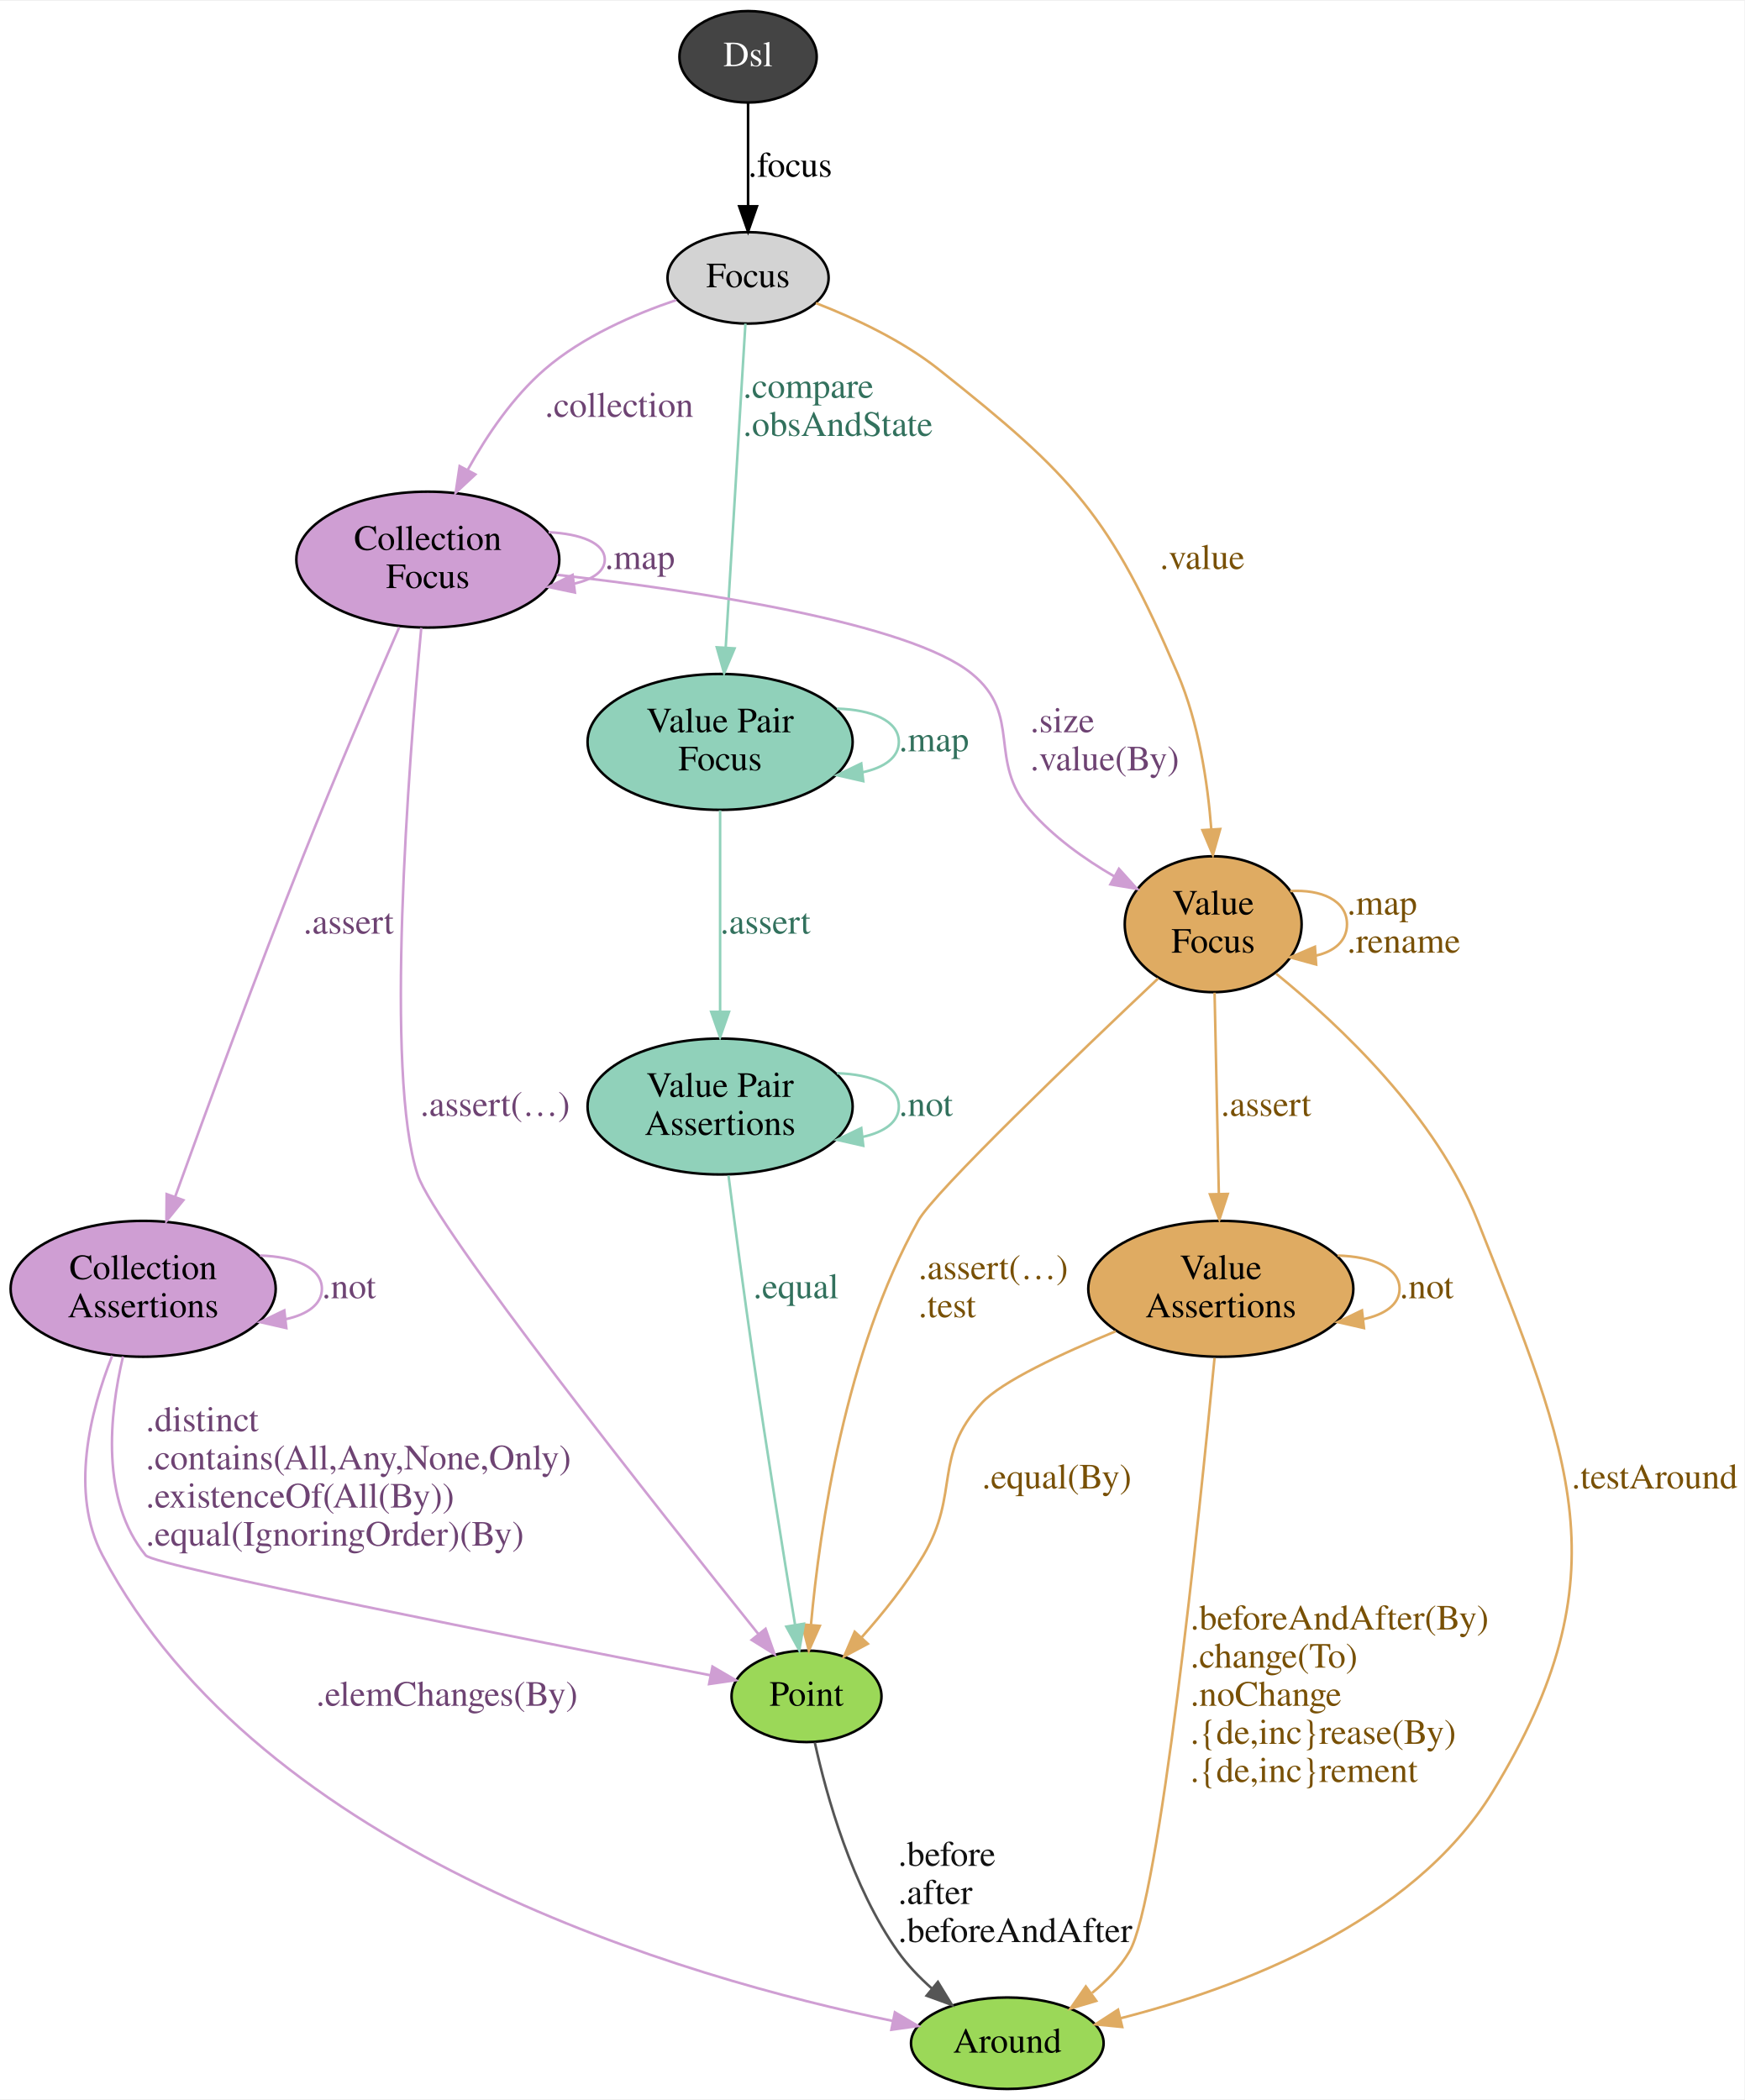
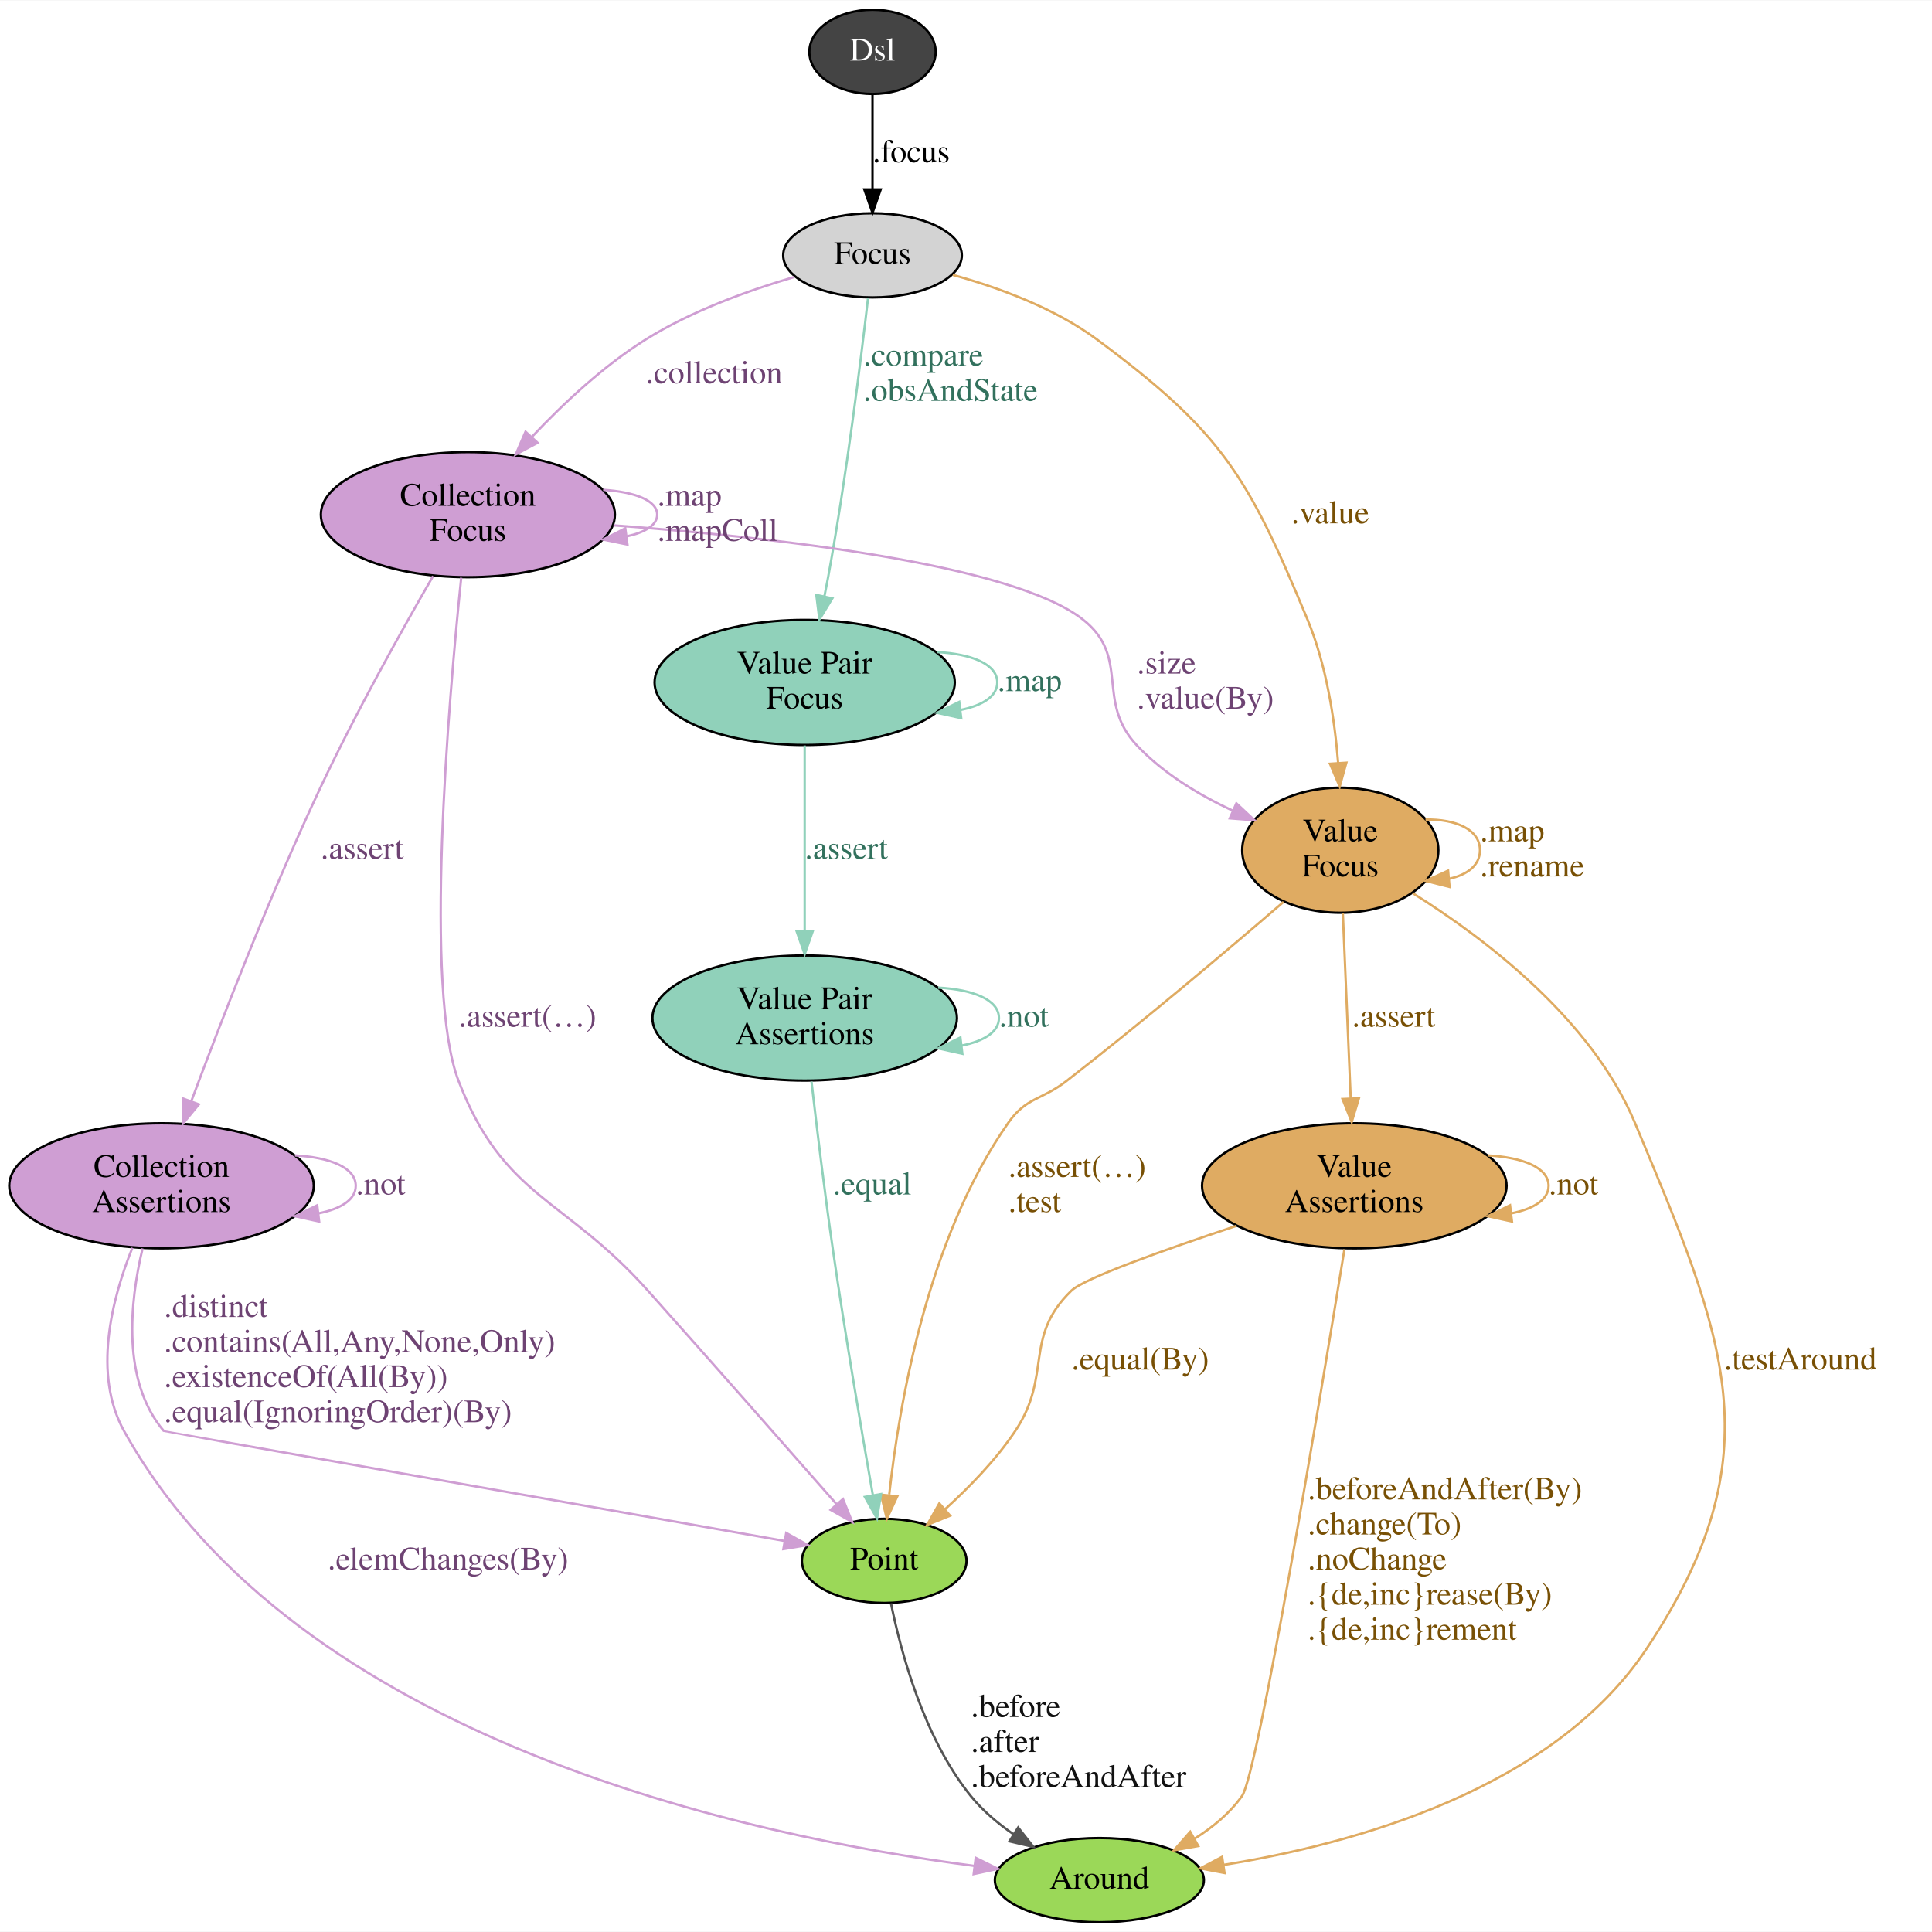
- <svg xmlns="http://www.w3.org/2000/svg" width="686pt" height="826pt" viewBox="0.00 0.00 686.33 825.70">
+ <svg xmlns="http://www.w3.org/2000/svg" width="826pt" height="826pt" viewBox="0.00 0.00 826.05 825.70">
  <g id="graph0" class="graph" transform="scale(1 1) rotate(0) translate(4 821.701)">
-     <polygon fill="white" stroke="none" points="-4,4 -4,-821.701 682.326,-821.701 682.326,4 -4,4" />
+     <polygon fill="white" stroke="none" points="-4,4 -4,-821.701 822.054,-821.701 822.054,4 -4,4" />
    <g id="node1" class="node">
-       <ellipse fill="#444444" stroke="black" cx="290.326" cy="-799.701" rx="27" ry="18" />
-       <text text-anchor="middle" x="290.326" y="-796.001" font-family="Times,serif" font-size="14.00" fill="white">Dsl</text>
+       <ellipse fill="#444444" stroke="black" cx="369.054" cy="-799.701" rx="27" ry="18" />
+       <text text-anchor="middle" x="369.054" y="-796.001" font-family="Times,serif" font-size="14.00" fill="white">Dsl</text>
    </g>
    <g id="node4" class="node">
-       <ellipse fill="lightgrey" stroke="black" cx="290.326" cy="-712.701" rx="31.695" ry="18" />
-       <text text-anchor="middle" x="290.326" y="-709.001" font-family="Times,serif" font-size="14.00">Focus</text>
+       <ellipse fill="lightgrey" stroke="black" cx="369.054" cy="-712.701" rx="38.194" ry="18" />
+       <text text-anchor="middle" x="369.054" y="-709.001" font-family="Times,serif" font-size="14.00">Focus</text>
    </g>
    <g id="edge2" class="edge">
-       <path fill="none" stroke="black" d="M290.326,-781.5C290.326,-769.863 290.326,-754.248 290.326,-740.937" />
-       <polygon fill="black" stroke="black" points="293.826,-740.876 290.326,-730.876 286.826,-740.876 293.826,-740.876" />
-       <text text-anchor="start" x="290.326" y="-752.501" font-family="Times,serif" font-size="14.00">.focus</text>
+       <path fill="none" stroke="black" d="M369.054,-781.5C369.054,-769.863 369.054,-754.248 369.054,-740.937" />
+       <polygon fill="black" stroke="black" points="372.554,-740.876 369.054,-730.876 365.554,-740.876 372.554,-740.876" />
+       <text text-anchor="start" x="369.054" y="-752.501" font-family="Times,serif" font-size="14.00">.focus</text>
    </g>
    <g id="node2" class="node">
-       <ellipse fill="#9bd858" stroke="black" cx="313.326" cy="-154.5" rx="29.497" ry="18" />
-       <text text-anchor="middle" x="313.326" y="-150.8" font-family="Times,serif" font-size="14.00">Point</text>
+       <ellipse fill="#9bd858" stroke="black" cx="374.054" cy="-154.5" rx="35.194" ry="18" />
+       <text text-anchor="middle" x="374.054" y="-150.8" font-family="Times,serif" font-size="14.00">Point</text>
    </g>
    <g id="node3" class="node">
-       <ellipse fill="#9bd858" stroke="black" cx="392.326" cy="-18" rx="37.894" ry="18" />
-       <text text-anchor="middle" x="392.326" y="-14.3" font-family="Times,serif" font-size="14.00">Around</text>
+       <ellipse fill="#9bd858" stroke="black" cx="466.054" cy="-18" rx="44.693" ry="18" />
+       <text text-anchor="middle" x="466.054" y="-14.3" font-family="Times,serif" font-size="14.00">Around</text>
    </g>
    <g id="edge1" class="edge">
-       <path fill="none" stroke="#555555" d="M316.582,-136.348C321.187,-115.405 331.141,-79.614 349.326,-54 353.056,-48.746 357.775,-43.847 362.711,-39.476" />
-       <polygon fill="#555555" stroke="#555555" points="365.017,-42.112 370.536,-33.068 360.582,-36.696 365.017,-42.112" />
-       <text text-anchor="start" x="349.326" y="-87.8" font-family="Times,serif" font-size="14.00" fill="#111111">.before</text>
-       <text text-anchor="start" x="349.326" y="-72.8" font-family="Times,serif" font-size="14.00" fill="#111111">.after</text>
-       <text text-anchor="start" x="349.326" y="-57.8" font-family="Times,serif" font-size="14.00" fill="#111111">.beforeAndAfter</text>
+       <path fill="none" stroke="#555555" d="M376.952,-136.353C381.27,-115.091 391.12,-78.648 411.054,-54 416.108,-47.75 422.591,-42.275 429.32,-37.625" />
+       <polygon fill="#555555" stroke="#555555" points="431.325,-40.498 437.887,-32.18 427.57,-34.59 431.325,-40.498" />
+       <text text-anchor="start" x="411.054" y="-87.8" font-family="Times,serif" font-size="14.00" fill="#111111">.before</text>
+       <text text-anchor="start" x="411.054" y="-72.8" font-family="Times,serif" font-size="14.00" fill="#111111">.after</text>
+       <text text-anchor="start" x="411.054" y="-57.8" font-family="Times,serif" font-size="14.00" fill="#111111">.beforeAndAfter</text>
    </g>
    <g id="node5" class="node">
-       <ellipse fill="#dfab62" stroke="black" cx="473.326" cy="-458.35" rx="34.797" ry="26.741" />
-       <text text-anchor="middle" x="473.326" y="-462.15" font-family="Times,serif" font-size="14.00">Value</text>
-       <text text-anchor="middle" x="473.326" y="-447.15" font-family="Times,serif" font-size="14.00">Focus</text>
+       <ellipse fill="#dfab62" stroke="black" cx="569.054" cy="-458.35" rx="41.94" ry="26.741" />
+       <text text-anchor="middle" x="569.054" y="-462.15" font-family="Times,serif" font-size="14.00">Value</text>
+       <text text-anchor="middle" x="569.054" y="-447.15" font-family="Times,serif" font-size="14.00">Focus</text>
    </g>
    <g id="edge3" class="edge">
-       <path fill="none" stroke="#dfab62" d="M317.022,-702.777C332.17,-696.885 350.92,-688.135 365.326,-676.701 418.318,-634.637 432.73,-619.171 459.326,-556.96 467.559,-537.702 471.121,-514.557 472.595,-495.64" />
-       <polygon fill="#dfab62" stroke="#dfab62" points="476.091,-495.813 473.216,-485.616 469.104,-495.381 476.091,-495.813" />
-       <text text-anchor="start" x="452.326" y="-598.131" font-family="Times,serif" font-size="14.00" fill="#785005">.value</text>
+       <path fill="none" stroke="#dfab62" d="M403.373,-704.343C422.813,-698.973 446.813,-690.223 465.054,-676.701 518.535,-637.053 529.528,-618.447 555.054,-556.96 563.085,-537.616 566.637,-514.468 568.157,-495.57" />
+       <polygon fill="#dfab62" stroke="#dfab62" points="571.652,-495.765 568.808,-485.559 564.667,-495.311 571.652,-495.765" />
+       <text text-anchor="start" x="548.054" y="-598.131" font-family="Times,serif" font-size="14.00" fill="#785005">.value</text>
    </g>
    <g id="node7" class="node">
-       <ellipse fill="#cf9ed3" stroke="black" cx="164.326" cy="-601.831" rx="51.738" ry="26.741" />
-       <text text-anchor="middle" x="164.326" y="-605.631" font-family="Times,serif" font-size="14.00">Collection</text>
-       <text text-anchor="middle" x="164.326" y="-590.631" font-family="Times,serif" font-size="14.00">Focus</text>
+       <ellipse fill="#cf9ed3" stroke="black" cx="196.054" cy="-601.831" rx="62.865" ry="26.741" />
+       <text text-anchor="middle" x="196.054" y="-605.631" font-family="Times,serif" font-size="14.00">Collection</text>
+       <text text-anchor="middle" x="196.054" y="-590.631" font-family="Times,serif" font-size="14.00">Focus</text>
    </g>
    <g id="edge11" class="edge">
-       <path fill="none" stroke="#cf9ed3" d="M262.096,-703.981C245.628,-698.418 225.231,-689.594 210.326,-676.701 197.885,-665.94 187.706,-650.971 180.115,-637.319" />
-       <polygon fill="#cf9ed3" stroke="#cf9ed3" points="183.039,-635.359 175.278,-628.147 176.847,-638.625 183.039,-635.359" />
-       <text text-anchor="start" x="210.326" y="-658.001" font-family="Times,serif" font-size="14.00" fill="#6e4373">.collection</text>
+       <path fill="none" stroke="#cf9ed3" d="M335.581,-703.445C316.114,-697.735 291.637,-688.944 272.054,-676.701 254.151,-665.508 237.027,-649.507 223.582,-635.257" />
+       <polygon fill="#cf9ed3" stroke="#cf9ed3" points="225.853,-632.557 216.509,-627.563 220.7,-637.294 225.853,-632.557" />
+       <text text-anchor="start" x="272.054" y="-658.001" font-family="Times,serif" font-size="14.00" fill="#6e4373">.collection</text>
    </g>
    <g id="node9" class="node">
-       <ellipse fill="#90d1ba" stroke="black" cx="279.326" cy="-530.09" rx="52.152" ry="26.741" />
-       <text text-anchor="middle" x="279.326" y="-533.89" font-family="Times,serif" font-size="14.00">Value Pair</text>
-       <text text-anchor="middle" x="279.326" y="-518.89" font-family="Times,serif" font-size="14.00">Focus</text>
+       <ellipse fill="#90d1ba" stroke="black" cx="340.054" cy="-530.09" rx="64.194" ry="26.741" />
+       <text text-anchor="middle" x="340.054" y="-533.89" font-family="Times,serif" font-size="14.00">Value Pair</text>
+       <text text-anchor="middle" x="340.054" y="-518.89" font-family="Times,serif" font-size="14.00">Focus</text>
    </g>
    <g id="edge19" class="edge">
-       <path fill="none" stroke="#90d1ba" d="M289.291,-694.709C287.526,-665.733 283.897,-606.145 281.54,-567.439" />
-       <polygon fill="#90d1ba" stroke="#90d1ba" points="285.013,-566.887 280.911,-557.118 278.026,-567.313 285.013,-566.887" />
-       <text text-anchor="start" x="288.326" y="-665.501" font-family="Times,serif" font-size="14.00" fill="#32715d">.compare</text>
-       <text text-anchor="start" x="288.326" y="-650.501" font-family="Times,serif" font-size="14.00" fill="#32715d">.obsAndState</text>
+       <path fill="none" stroke="#90d1ba" d="M367.129,-694.356C364.13,-668.319 357.867,-617.633 350.054,-574.96 349.569,-572.314 349.034,-569.586 348.471,-566.846" />
+       <polygon fill="#90d1ba" stroke="#90d1ba" points="351.876,-566.033 346.347,-556.995 345.033,-567.508 351.876,-566.033" />
+       <text text-anchor="start" x="365.054" y="-665.501" font-family="Times,serif" font-size="14.00" fill="#32715d">.compare</text>
+       <text text-anchor="start" x="365.054" y="-650.501" font-family="Times,serif" font-size="14.00" fill="#32715d">.obsAndState</text>
    </g>
    <g id="edge7" class="edge">
-       <path fill="none" stroke="#dfab62" d="M451.695,-437.033C419.912,-406.998 363.654,-353.065 357.326,-341.74 328.564,-290.265 318.534,-220.649 315.087,-182.787" />
-       <polygon fill="#dfab62" stroke="#dfab62" points="318.554,-182.23 314.247,-172.55 311.577,-182.803 318.554,-182.23" />
-       <text text-anchor="start" x="357.326" y="-318.67" font-family="Times,serif" font-size="14.00" fill="#785005">.assert(…)</text>
-       <text text-anchor="start" x="357.326" y="-303.67" font-family="Times,serif" font-size="14.00" fill="#785005">.test</text>
+       <path fill="none" stroke="#dfab62" d="M544.819,-436.267C521.442,-416.139 484.872,-385.193 452.054,-359.74 441.235,-351.349 434.92,-352.947 427.054,-341.74 392.6,-292.655 380.428,-221.544 376.214,-182.938" />
+       <polygon fill="#dfab62" stroke="#dfab62" points="379.65,-182.116 375.185,-172.508 372.684,-182.804 379.65,-182.116" />
+       <text text-anchor="start" x="427.054" y="-318.67" font-family="Times,serif" font-size="14.00" fill="#785005">.assert(…)</text>
+       <text text-anchor="start" x="427.054" y="-303.67" font-family="Times,serif" font-size="14.00" fill="#785005">.test</text>
    </g>
    <g id="edge9" class="edge">
-       <path fill="none" stroke="#dfab62" d="M498.126,-438.867C523.412,-418.345 561.152,-382.666 577.326,-341.74 614.051,-248.814 635.414,-202.27 583.326,-117 551.626,-65.107 482.748,-39.553 436.959,-27.843" />
-       <polygon fill="#dfab62" stroke="#dfab62" points="437.536,-24.382 426.992,-25.419 435.882,-31.183 437.536,-24.382" />
-       <text text-anchor="start" x="614.326" y="-236.3" font-family="Times,serif" font-size="14.00" fill="#785005">.testAround</text>
+       <path fill="none" stroke="#dfab62" d="M600.039,-439.983C630.973,-420.622 676.502,-386.112 695.054,-341.74 733.593,-249.563 755.398,-200.18 700.054,-117 659.974,-56.762 574.976,-33.479 519.212,-24.528" />
+       <polygon fill="#dfab62" stroke="#dfab62" points="519.567,-21.042 509.158,-23.018 518.527,-27.964 519.567,-21.042" />
+       <text text-anchor="start" x="733.054" y="-236.3" font-family="Times,serif" font-size="14.00" fill="#785005">.testAround</text>
    </g>
    <g id="edge4" class="edge">
-       <path fill="none" stroke="#dfab62" d="M503.623,-471.395C515.775,-472.132 525.974,-467.784 525.974,-458.35 525.974,-451.717 520.932,-447.598 513.714,-445.994" />
-       <polygon fill="#dfab62" stroke="#dfab62" points="513.838,-442.494 503.623,-445.305 513.362,-449.478 513.838,-442.494" />
-       <text text-anchor="start" x="525.974" y="-462.15" font-family="Times,serif" font-size="14.00" fill="#785005">.map</text>
-       <text text-anchor="start" x="525.974" y="-447.15" font-family="Times,serif" font-size="14.00" fill="#785005">.rename</text>
+       <path fill="none" stroke="#dfab62" d="M605.5,-471.468C618.348,-471.678 628.773,-467.305 628.773,-458.35 628.773,-451.914 623.387,-447.845 615.587,-446.143" />
+       <polygon fill="#dfab62" stroke="#dfab62" points="615.774,-442.646 605.5,-445.232 615.145,-449.617 615.774,-442.646" />
+       <text text-anchor="start" x="628.773" y="-462.15" font-family="Times,serif" font-size="14.00" fill="#785005">.map</text>
+       <text text-anchor="start" x="628.773" y="-447.15" font-family="Times,serif" font-size="14.00" fill="#785005">.rename</text>
    </g>
    <g id="node6" class="node">
-       <ellipse fill="#dfab62" stroke="black" cx="476.326" cy="-314.87" rx="52.152" ry="26.741" />
-       <text text-anchor="middle" x="476.326" y="-318.67" font-family="Times,serif" font-size="14.00">Value</text>
-       <text text-anchor="middle" x="476.326" y="-303.67" font-family="Times,serif" font-size="14.00">Assertions</text>
+       <ellipse fill="#dfab62" stroke="black" cx="575.054" cy="-314.87" rx="65.108" ry="26.741" />
+       <text text-anchor="middle" x="575.054" y="-318.67" font-family="Times,serif" font-size="14.00">Value</text>
+       <text text-anchor="middle" x="575.054" y="-303.67" font-family="Times,serif" font-size="14.00">Assertions</text>
    </g>
    <g id="edge5" class="edge">
-       <path fill="none" stroke="#dfab62" d="M473.876,-431.401C474.347,-409.204 475.029,-377.011 475.555,-352.244" />
-       <polygon fill="#dfab62" stroke="#dfab62" points="479.056,-352.206 475.769,-342.134 472.058,-352.058 479.056,-352.206" />
-       <text text-anchor="start" x="476.326" y="-382.91" font-family="Times,serif" font-size="14.00" fill="#785005">.assert</text>
+       <path fill="none" stroke="#dfab62" d="M570.154,-431.401C571.096,-409.204 572.461,-377.011 573.511,-352.244" />
+       <polygon fill="#dfab62" stroke="#dfab62" points="577.013,-352.274 573.94,-342.134 570.019,-351.977 577.013,-352.274" />
+       <text text-anchor="start" x="574.054" y="-382.91" font-family="Times,serif" font-size="14.00" fill="#785005">.assert</text>
    </g>
    <g id="edge8" class="edge">
-       <path fill="none" stroke="#dfab62" d="M434.966,-298.156C413.5,-289.314 390.153,-278.4 382.326,-270 362.857,-249.106 373.85,-234.589 359.326,-210 352.537,-198.506 343.308,-187.028 334.897,-177.589" />
-       <polygon fill="#dfab62" stroke="#dfab62" points="337.44,-175.183 328.097,-170.186 332.284,-179.918 337.44,-175.183" />
-       <text text-anchor="start" x="382.326" y="-236.3" font-family="Times,serif" font-size="14.00" fill="#785005">.equal(By)</text>
+       <path fill="none" stroke="#dfab62" d="M524.489,-297.695C493.82,-287.512 459.553,-275.322 454.054,-270 433.416,-250.026 446.027,-233.87 430.054,-210 421.817,-197.691 410.421,-185.969 400.059,-176.572" />
+       <polygon fill="#dfab62" stroke="#dfab62" points="402.233,-173.824 392.405,-169.868 397.621,-179.09 402.233,-173.824" />
+       <text text-anchor="start" x="454.054" y="-236.3" font-family="Times,serif" font-size="14.00" fill="#785005">.equal(By)</text>
    </g>
    <g id="edge10" class="edge">
-       <path fill="none" stroke="#dfab62" d="M473.862,-287.617C467.877,-225.619 452.195,-73.835 440.326,-54 436.626,-47.816 431.369,-42.4 425.682,-37.794" />
-       <polygon fill="#dfab62" stroke="#dfab62" points="427.324,-34.662 417.172,-31.63 423.217,-40.331 427.324,-34.662" />
-       <text text-anchor="start" x="464.326" y="-180.8" font-family="Times,serif" font-size="14.00" fill="#785005">.beforeAndAfter(By)</text>
-       <text text-anchor="start" x="464.326" y="-165.8" font-family="Times,serif" font-size="14.00" fill="#785005">.change(To)</text>
-       <text text-anchor="start" x="464.326" y="-150.8" font-family="Times,serif" font-size="14.00" fill="#785005">.noChange</text>
-       <text text-anchor="start" x="464.326" y="-135.8" font-family="Times,serif" font-size="14.00" fill="#785005">.{de,inc}rease(By)</text>
-       <text text-anchor="start" x="464.326" y="-120.8" font-family="Times,serif" font-size="14.00" fill="#785005">.{de,inc}rement</text>
+       <path fill="none" stroke="#dfab62" d="M570.831,-287.713C560.411,-223.681 533.833,-63.571 527.054,-54 521.824,-46.616 514.51,-40.574 506.757,-35.716" />
+       <polygon fill="#dfab62" stroke="#dfab62" points="508.334,-32.587 497.904,-30.726 504.897,-38.685 508.334,-32.587" />
+       <text text-anchor="start" x="555.054" y="-180.8" font-family="Times,serif" font-size="14.00" fill="#785005">.beforeAndAfter(By)</text>
+       <text text-anchor="start" x="555.054" y="-165.8" font-family="Times,serif" font-size="14.00" fill="#785005">.change(To)</text>
+       <text text-anchor="start" x="555.054" y="-150.8" font-family="Times,serif" font-size="14.00" fill="#785005">.noChange</text>
+       <text text-anchor="start" x="555.054" y="-135.8" font-family="Times,serif" font-size="14.00" fill="#785005">.{de,inc}rease(By)</text>
+       <text text-anchor="start" x="555.054" y="-120.8" font-family="Times,serif" font-size="14.00" fill="#785005">.{de,inc}rement</text>
    </g>
    <g id="edge6" class="edge">
-       <path fill="none" stroke="#dfab62" d="M522.32,-327.966C536.004,-327.575 546.652,-323.21 546.652,-314.87 546.652,-308.745 540.909,-304.764 532.439,-302.927" />
-       <polygon fill="#dfab62" stroke="#dfab62" points="532.652,-299.428 522.32,-301.774 531.859,-306.383 532.652,-299.428" />
-       <text text-anchor="start" x="546.652" y="-311.17" font-family="Times,serif" font-size="14.00" fill="#785005">.not</text>
+       <path fill="none" stroke="#dfab62" d="M632.116,-327.86C646.934,-327.061 658.108,-322.731 658.108,-314.87 658.108,-308.913 651.691,-304.983 642.134,-303.082" />
+       <polygon fill="#dfab62" stroke="#dfab62" points="642.462,-299.596 632.116,-301.88 641.628,-306.546 642.462,-299.596" />
+       <text text-anchor="start" x="658.108" y="-311.17" font-family="Times,serif" font-size="14.00" fill="#785005">.not</text>
    </g>
    <g id="edge16" class="edge">
-       <path fill="none" stroke="#cf9ed3" d="M161.749,-574.96C156.737,-521.159 147.265,-398.961 160.326,-359.74 167.257,-338.928 255.029,-228.086 294.417,-178.965" />
-       <polygon fill="#cf9ed3" stroke="#cf9ed3" points="297.209,-181.077 300.741,-171.089 291.751,-176.694 297.209,-181.077" />
-       <text text-anchor="start" x="161.326" y="-382.91" font-family="Times,serif" font-size="14.00" fill="#6e4373">.assert(…)</text>
+       <path fill="none" stroke="#cf9ed3" d="M193.198,-574.86C187.653,-520.868 177.216,-398.324 192.054,-359.74 211.339,-309.592 237.282,-310.089 273.054,-270 301.154,-238.508 333.371,-201.896 353.714,-178.715" />
+       <polygon fill="#cf9ed3" stroke="#cf9ed3" points="356.424,-180.932 360.387,-171.107 351.162,-176.316 356.424,-180.932" />
+       <text text-anchor="start" x="192.054" y="-382.91" font-family="Times,serif" font-size="14.00" fill="#6e4373">.assert(…)</text>
    </g>
    <g id="edge14" class="edge">
-       <path fill="none" stroke="#cf9ed3" d="M215.039,-595.869C270.196,-589.548 353.788,-576.979 378.326,-556.96 398.457,-540.538 384.313,-522.855 401.326,-503.22 410.416,-492.73 422.65,-483.992 434.453,-477.147" />
-       <polygon fill="#cf9ed3" stroke="#cf9ed3" points="436.245,-480.157 443.336,-472.284 432.883,-474.017 436.245,-480.157" />
-       <text text-anchor="start" x="401.326" y="-533.89" font-family="Times,serif" font-size="14.00" fill="#6e4373">.size</text>
-       <text text-anchor="start" x="401.326" y="-518.89" font-family="Times,serif" font-size="14.00" fill="#6e4373">.value(By)</text>
+       <path fill="none" stroke="#cf9ed3" d="M258.292,-597.268C325.999,-592.231 428.658,-580.837 459.054,-556.96 479.484,-540.912 464.268,-522.157 482.054,-503.22 493.264,-491.285 508.435,-482.104 522.969,-475.3" />
+       <polygon fill="#cf9ed3" stroke="#cf9ed3" points="524.631,-478.393 532.38,-471.167 521.816,-471.983 524.631,-478.393" />
+       <text text-anchor="start" x="482.054" y="-533.89" font-family="Times,serif" font-size="14.00" fill="#6e4373">.size</text>
+       <text text-anchor="start" x="482.054" y="-518.89" font-family="Times,serif" font-size="14.00" fill="#6e4373">.value(By)</text>
    </g>
    <g id="edge12" class="edge">
-       <path fill="none" stroke="#cf9ed3" d="M211.833,-612.61C224.415,-611.994 233.945,-608.401 233.945,-601.831 233.945,-597.211 229.233,-594.063 222.062,-592.387" />
-       <polygon fill="#cf9ed3" stroke="#cf9ed3" points="222.202,-588.875 211.833,-591.051 221.296,-595.817 222.202,-588.875" />
-       <text text-anchor="start" x="233.945" y="-598.131" font-family="Times,serif" font-size="14.00" fill="#6e4373">.map</text>
+       <path fill="none" stroke="#cf9ed3" d="M253.889,-612.466C267.205,-611.549 276.986,-608.004 276.986,-601.831 276.986,-597.345 271.823,-594.247 263.892,-592.537" />
+       <polygon fill="#cf9ed3" stroke="#cf9ed3" points="264.266,-589.055 253.889,-591.195 263.335,-595.993 264.266,-589.055" />
+       <text text-anchor="start" x="276.986" y="-605.631" font-family="Times,serif" font-size="14.00" fill="#6e4373">.map</text>
+       <text text-anchor="start" x="276.986" y="-590.631" font-family="Times,serif" font-size="14.00" fill="#6e4373">.mapColl</text>
    </g>
    <g id="node8" class="node">
-       <ellipse fill="#cf9ed3" stroke="black" cx="52.326" cy="-314.87" rx="52.152" ry="26.741" />
-       <text text-anchor="middle" x="52.326" y="-318.67" font-family="Times,serif" font-size="14.00">Collection</text>
-       <text text-anchor="middle" x="52.326" y="-303.67" font-family="Times,serif" font-size="14.00">Assertions</text>
+       <ellipse fill="#cf9ed3" stroke="black" cx="65.054" cy="-314.87" rx="65.108" ry="26.741" />
+       <text text-anchor="middle" x="65.054" y="-318.67" font-family="Times,serif" font-size="14.00">Collection</text>
+       <text text-anchor="middle" x="65.054" y="-303.67" font-family="Times,serif" font-size="14.00">Assertions</text>
    </g>
    <g id="edge13" class="edge">
-       <path fill="none" stroke="#cf9ed3" d="M153.097,-575.253C142.944,-551.916 127.732,-516.415 115.326,-485.22 97.02,-439.19 77.327,-385.51 64.923,-351.131" />
-       <polygon fill="#cf9ed3" stroke="#cf9ed3" points="68.151,-349.765 61.471,-341.541 61.564,-352.135 68.151,-349.765" />
-       <text text-anchor="start" x="115.326" y="-454.65" font-family="Times,serif" font-size="14.00" fill="#6e4373">.assert</text>
+       <path fill="none" stroke="#cf9ed3" d="M181.166,-575.561C167.81,-552.432 148.06,-517.063 133.054,-485.22 111.665,-439.833 90.716,-385.791 77.848,-351.173" />
+       <polygon fill="#cf9ed3" stroke="#cf9ed3" points="81.029,-349.683 74.281,-341.516 74.463,-352.109 81.029,-349.683" />
+       <text text-anchor="start" x="133.054" y="-454.65" font-family="Times,serif" font-size="14.00" fill="#6e4373">.assert</text>
    </g>
    <g id="edge17" class="edge">
-       <path fill="none" stroke="#cf9ed3" d="M44.393,-288.217C38.972,-265.132 35.6,-231.613 53.326,-210 56.871,-205.677 204.297,-176.619 275.543,-162.789" />
-       <polygon fill="#cf9ed3" stroke="#cf9ed3" points="276.324,-166.203 285.476,-160.864 274.992,-159.331 276.324,-166.203" />
-       <text text-anchor="start" x="53.326" y="-258.8" font-family="Times,serif" font-size="14.00" fill="#6e4373">.distinct</text>
-       <text text-anchor="start" x="53.326" y="-243.8" font-family="Times,serif" font-size="14.00" fill="#6e4373">.contains(All,Any,None,Only)</text>
-       <text text-anchor="start" x="53.326" y="-228.8" font-family="Times,serif" font-size="14.00" fill="#6e4373">.existenceOf(All(By))</text>
-       <text text-anchor="start" x="53.326" y="-213.8" font-family="Times,serif" font-size="14.00" fill="#6e4373">.equal(IgnoringOrder)(By)</text>
+       <path fill="none" stroke="#cf9ed3" d="M56.963,-288.085C51.434,-264.91 47.99,-231.332 66.054,-210 66.188,-209.841 246.793,-177.955 331.343,-163.035" />
+       <polygon fill="#cf9ed3" stroke="#cf9ed3" points="332.162,-166.445 341.401,-161.261 330.945,-159.552 332.162,-166.445" />
+       <text text-anchor="start" x="66.054" y="-258.8" font-family="Times,serif" font-size="14.00" fill="#6e4373">.distinct</text>
+       <text text-anchor="start" x="66.054" y="-243.8" font-family="Times,serif" font-size="14.00" fill="#6e4373">.contains(All,Any,None,Only)</text>
+       <text text-anchor="start" x="66.054" y="-228.8" font-family="Times,serif" font-size="14.00" fill="#6e4373">.existenceOf(All(By))</text>
+       <text text-anchor="start" x="66.054" y="-213.8" font-family="Times,serif" font-size="14.00" fill="#6e4373">.equal(IgnoringOrder)(By)</text>
    </g>
    <g id="edge18" class="edge">
-       <path fill="none" stroke="#cf9ed3" d="M40.142,-288.515C31.451,-266.548 23.384,-234.529 36.326,-210 98.867,-91.467 266.378,-43.472 347.318,-26.752" />
-       <polygon fill="#cf9ed3" stroke="#cf9ed3" points="348.093,-30.166 357.213,-24.775 346.721,-23.302 348.093,-30.166" />
-       <text text-anchor="start" x="120.326" y="-150.8" font-family="Times,serif" font-size="14.00" fill="#6e4373">.elemChanges(By)</text>
+       <path fill="none" stroke="#cf9ed3" d="M52.599,-288.369C43.736,-266.307 35.566,-234.233 49.054,-210 122.85,-77.416 317.833,-36.385 412.701,-24.071" />
+       <polygon fill="#cf9ed3" stroke="#cf9ed3" points="413.168,-27.54 422.662,-22.836 412.307,-20.593 413.168,-27.54" />
+       <text text-anchor="start" x="136.054" y="-150.8" font-family="Times,serif" font-size="14.00" fill="#6e4373">.elemChanges(By)</text>
    </g>
    <g id="edge15" class="edge">
-       <path fill="none" stroke="#cf9ed3" d="M98.32,-327.966C112.004,-327.575 122.652,-323.21 122.652,-314.87 122.652,-308.745 116.909,-304.764 108.439,-302.927" />
-       <polygon fill="#cf9ed3" stroke="#cf9ed3" points="108.652,-299.428 98.32,-301.774 107.859,-306.383 108.652,-299.428" />
-       <text text-anchor="start" x="122.652" y="-311.17" font-family="Times,serif" font-size="14.00" fill="#6e4373">.not</text>
+       <path fill="none" stroke="#cf9ed3" d="M122.116,-327.86C136.934,-327.061 148.108,-322.731 148.108,-314.87 148.108,-308.913 141.691,-304.983 132.134,-303.082" />
+       <polygon fill="#cf9ed3" stroke="#cf9ed3" points="132.462,-299.596 122.116,-301.88 131.628,-306.546 132.462,-299.596" />
+       <text text-anchor="start" x="148.108" y="-311.17" font-family="Times,serif" font-size="14.00" fill="#6e4373">.not</text>
    </g>
    <g id="edge20" class="edge">
-       <path fill="none" stroke="#90d1ba" d="M325.32,-543.187C339.004,-542.796 349.652,-538.43 349.652,-530.09 349.652,-523.966 343.909,-519.985 335.439,-518.147" />
-       <polygon fill="#90d1ba" stroke="#90d1ba" points="335.652,-514.649 325.32,-516.994 334.859,-521.604 335.652,-514.649" />
-       <text text-anchor="start" x="349.652" y="-526.39" font-family="Times,serif" font-size="14.00" fill="#32715d">.map</text>
+       <path fill="none" stroke="#90d1ba" d="M396.631,-543.08C411.322,-542.282 422.401,-537.952 422.401,-530.09 422.401,-524.133 416.039,-520.204 406.563,-518.302" />
+       <polygon fill="#90d1ba" stroke="#90d1ba" points="406.979,-514.827 396.631,-517.101 406.138,-521.776 406.979,-514.827" />
+       <text text-anchor="start" x="422.401" y="-526.39" font-family="Times,serif" font-size="14.00" fill="#32715d">.map</text>
    </g>
    <g id="node10" class="node">
-       <ellipse fill="#90d1ba" stroke="black" cx="279.326" cy="-386.61" rx="52.152" ry="26.741" />
-       <text text-anchor="middle" x="279.326" y="-390.41" font-family="Times,serif" font-size="14.00">Value Pair</text>
-       <text text-anchor="middle" x="279.326" y="-375.41" font-family="Times,serif" font-size="14.00">Assertions</text>
+       <ellipse fill="#90d1ba" stroke="black" cx="340.054" cy="-386.61" rx="65.108" ry="26.741" />
+       <text text-anchor="middle" x="340.054" y="-390.41" font-family="Times,serif" font-size="14.00">Value Pair</text>
+       <text text-anchor="middle" x="340.054" y="-375.41" font-family="Times,serif" font-size="14.00">Assertions</text>
    </g>
    <g id="edge21" class="edge">
-       <path fill="none" stroke="#90d1ba" d="M279.326,-503.141C279.326,-480.944 279.326,-448.752 279.326,-423.984" />
-       <polygon fill="#90d1ba" stroke="#90d1ba" points="282.826,-423.874 279.326,-413.874 275.826,-423.874 282.826,-423.874" />
-       <text text-anchor="start" x="279.326" y="-454.65" font-family="Times,serif" font-size="14.00" fill="#32715d">.assert</text>
+       <path fill="none" stroke="#90d1ba" d="M340.054,-503.141C340.054,-480.944 340.054,-448.752 340.054,-423.984" />
+       <polygon fill="#90d1ba" stroke="#90d1ba" points="343.554,-423.874 340.054,-413.874 336.554,-423.874 343.554,-423.874" />
+       <text text-anchor="start" x="340.054" y="-454.65" font-family="Times,serif" font-size="14.00" fill="#32715d">.assert</text>
    </g>
    <g id="edge23" class="edge">
-       <path fill="none" stroke="#90d1ba" d="M282.627,-359.485C285.156,-339.813 288.798,-312.191 292.326,-288 297.642,-251.539 304.408,-209.541 308.801,-182.773" />
-       <polygon fill="#90d1ba" stroke="#90d1ba" points="312.3,-183.067 310.472,-172.631 305.393,-181.929 312.3,-183.067" />
-       <text text-anchor="start" x="292.326" y="-311.17" font-family="Times,serif" font-size="14.00" fill="#32715d">.equal</text>
+       <path fill="none" stroke="#90d1ba" d="M342.964,-359.47C345.229,-339.79 348.564,-312.165 352.054,-288 357.327,-251.488 364.484,-209.502 369.184,-182.751" />
+       <polygon fill="#90d1ba" stroke="#90d1ba" points="372.681,-183.072 370.975,-172.616 365.788,-181.854 372.681,-183.072" />
+       <text text-anchor="start" x="352.054" y="-311.17" font-family="Times,serif" font-size="14.00" fill="#32715d">.equal</text>
    </g>
    <g id="edge22" class="edge">
-       <path fill="none" stroke="#90d1ba" d="M325.32,-399.706C339.004,-399.315 349.652,-394.95 349.652,-386.61 349.652,-380.486 343.909,-376.504 335.439,-374.667" />
-       <polygon fill="#90d1ba" stroke="#90d1ba" points="335.652,-371.168 325.32,-373.514 334.859,-378.123 335.652,-371.168" />
-       <text text-anchor="start" x="349.652" y="-382.91" font-family="Times,serif" font-size="14.00" fill="#32715d">.not</text>
+       <path fill="none" stroke="#90d1ba" d="M397.116,-399.6C411.934,-398.801 423.108,-394.472 423.108,-386.61 423.108,-380.653 416.691,-376.723 407.134,-374.822" />
+       <polygon fill="#90d1ba" stroke="#90d1ba" points="407.462,-371.336 397.116,-373.621 406.628,-378.287 407.462,-371.336" />
+       <text text-anchor="start" x="423.108" y="-382.91" font-family="Times,serif" font-size="14.00" fill="#32715d">.not</text>
    </g>
  </g>
</svg>
